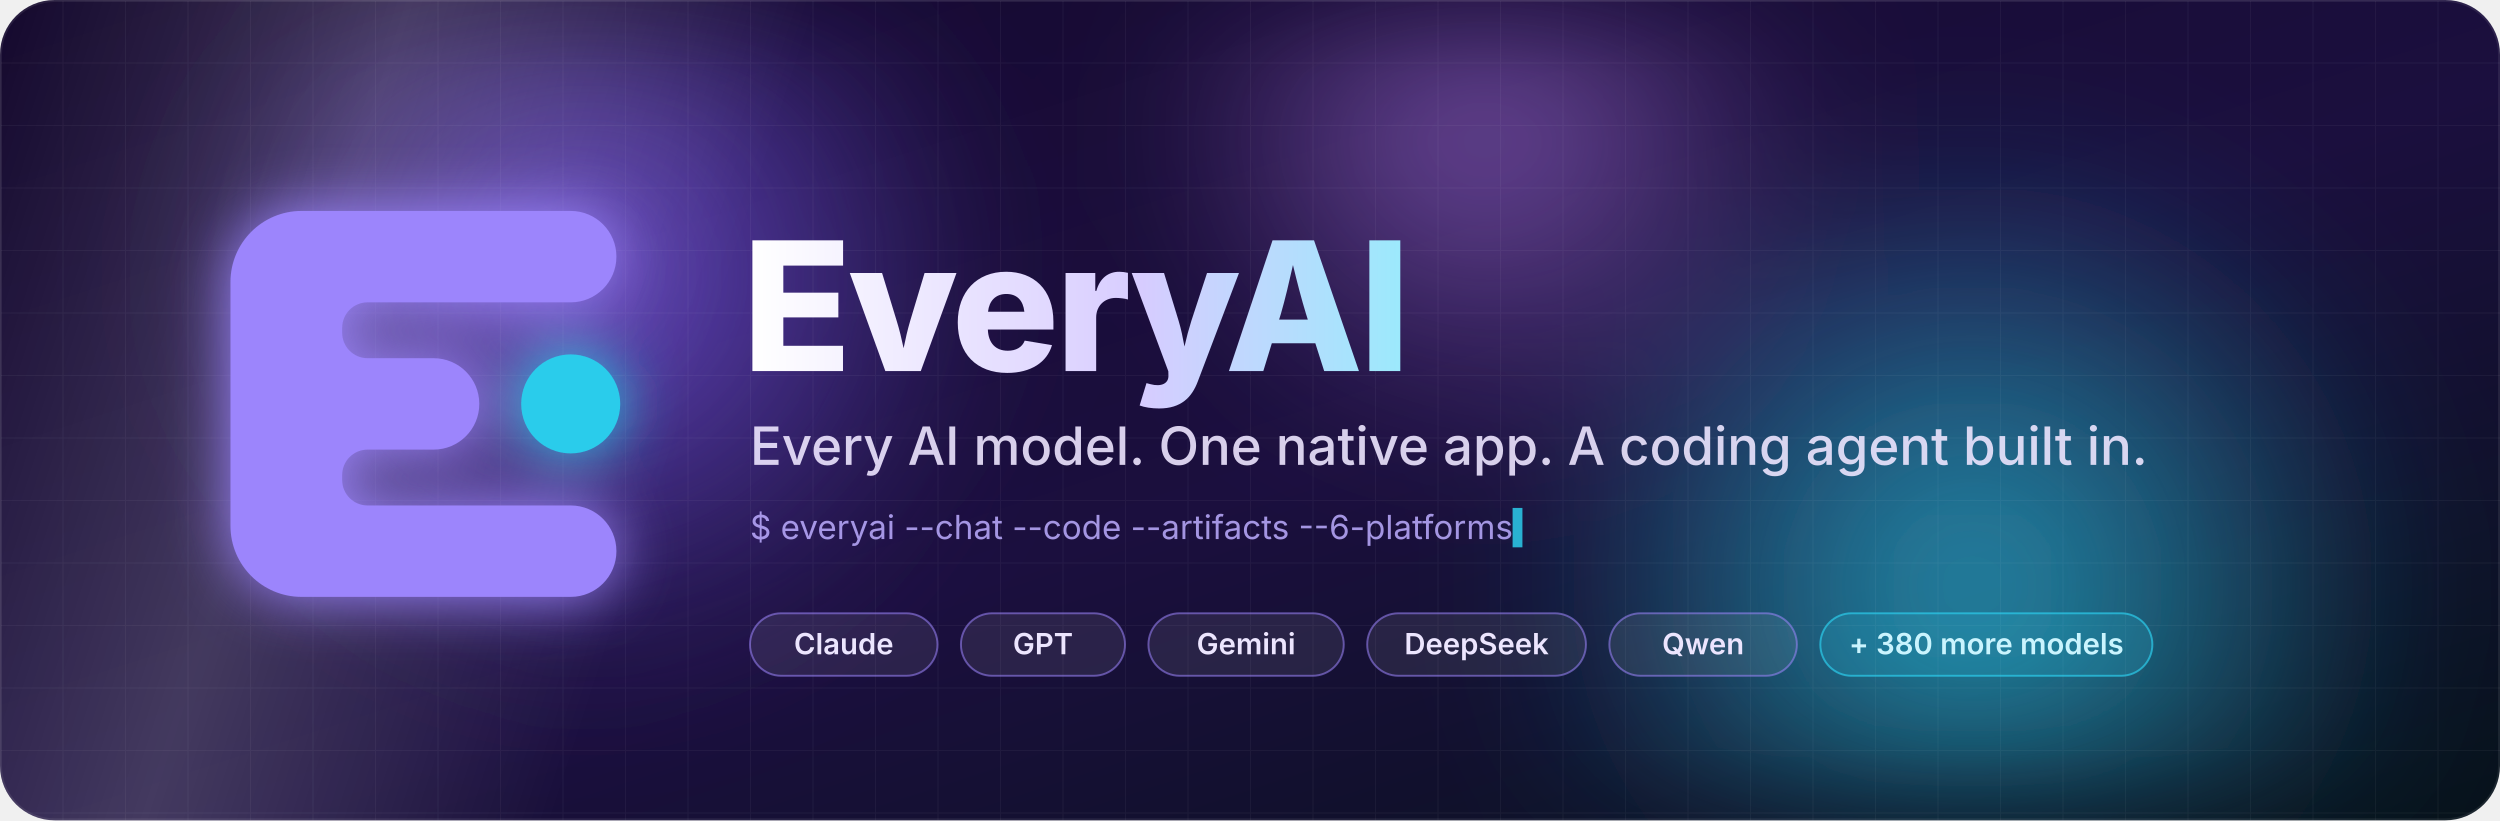
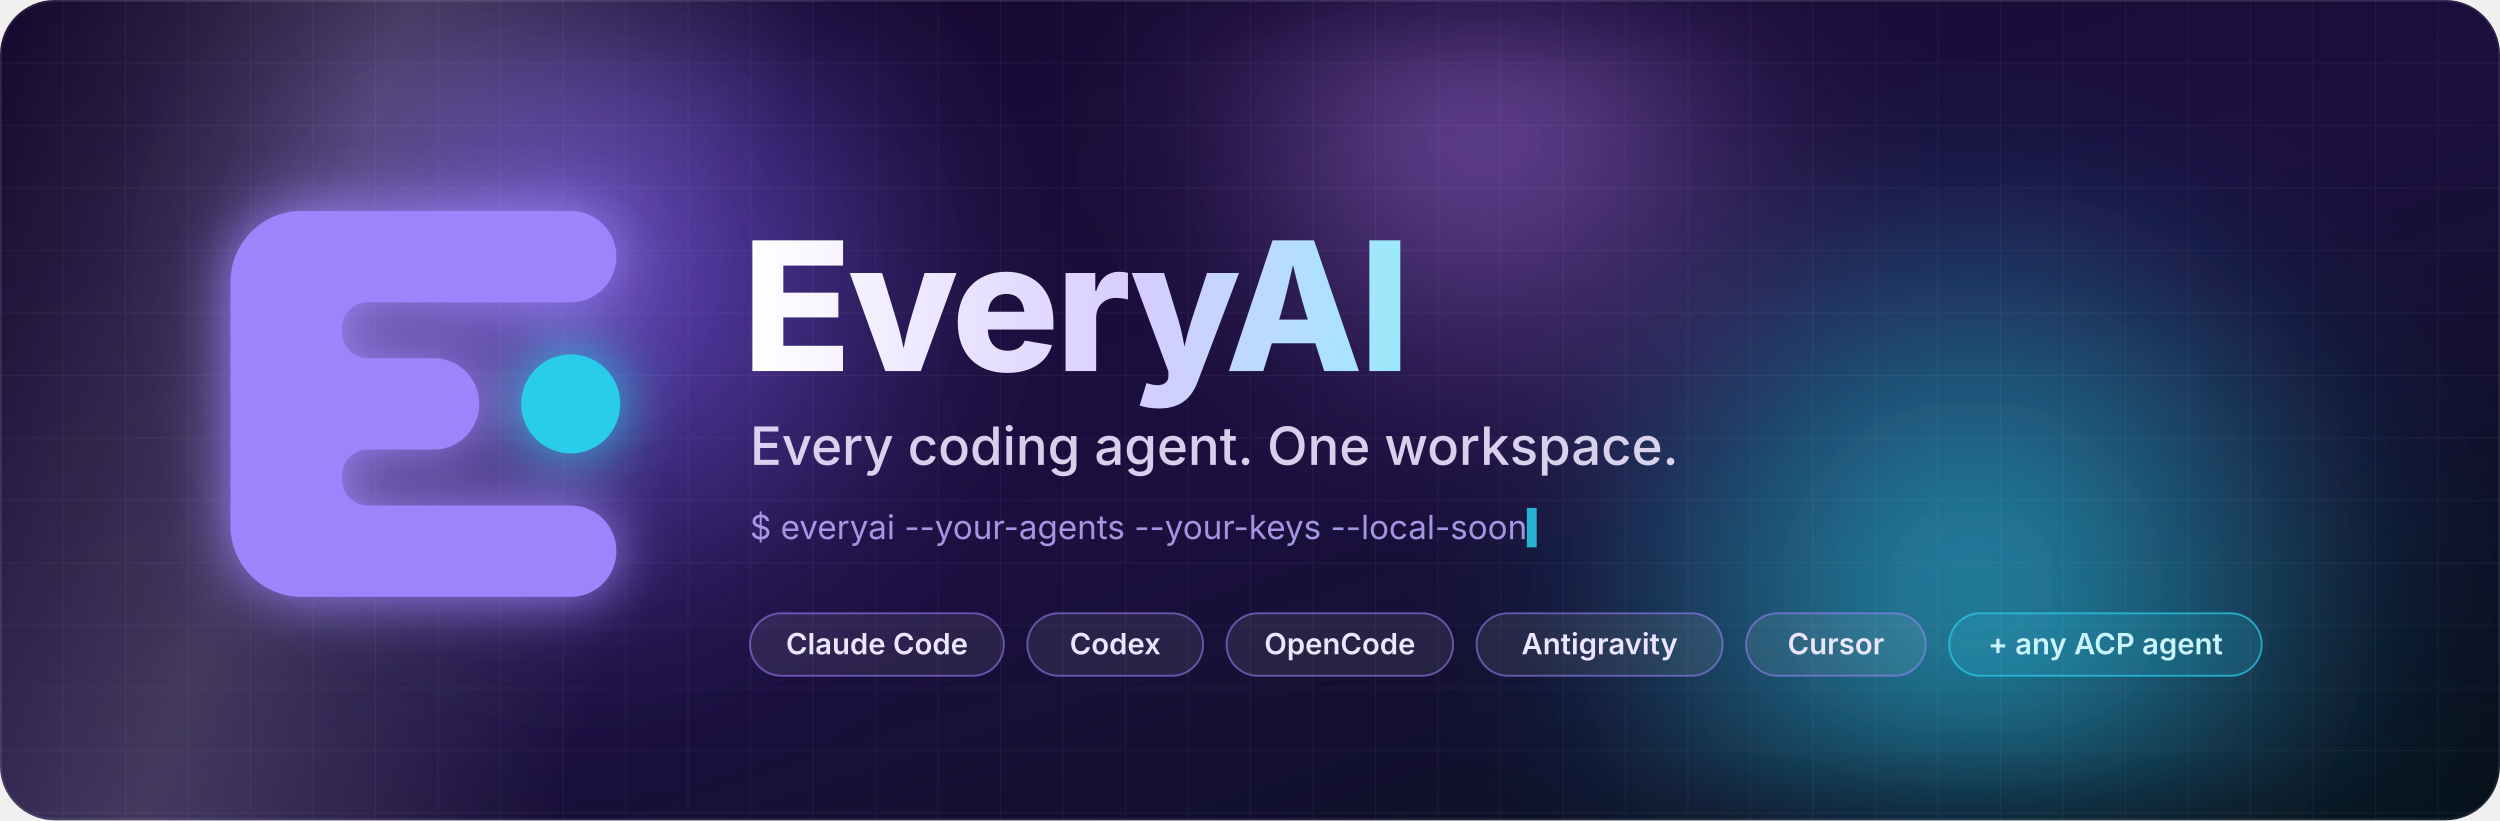
- <svg xmlns="http://www.w3.org/2000/svg" viewBox="0 0 1280 420" width="1280" height="420" role="img" aria-label="EveryAI: every AI model, one app">
+ <svg xmlns="http://www.w3.org/2000/svg" viewBox="0 0 1280 420" width="1280" height="420" role="img" aria-label="EveryAI: every coding agent, one workspace">
  <defs>
    <linearGradient id="bg" x1="0" y1="0" x2="1" y2="1">
      <stop offset="0" stop-color="#14082D" />
      <stop offset="0.55" stop-color="#1B0F3E" />
      <stop offset="1" stop-color="#06121A" />
    </linearGradient>
    <radialGradient id="violet" cx="50%" cy="50%" r="50%">
      <stop offset="0" stop-color="#7756E4" stop-opacity="0.85" />
      <stop offset="1" stop-color="#7756E4" stop-opacity="0" />
    </radialGradient>
    <radialGradient id="cyan" cx="50%" cy="50%" r="50%">
      <stop offset="0" stop-color="#2CCCEB" stop-opacity="0.7" />
      <stop offset="1" stop-color="#2CCCEB" stop-opacity="0" />
    </radialGradient>
    <radialGradient id="pink" cx="50%" cy="50%" r="50%">
      <stop offset="0" stop-color="#C084FC" stop-opacity="0.55" />
      <stop offset="1" stop-color="#C084FC" stop-opacity="0" />
    </radialGradient>
    <linearGradient id="title" x1="0" y1="0" x2="1" y2="0">
      <stop offset="0" stop-color="#FFFFFF" />
      <stop offset="0.6" stop-color="#D7CCFF" />
      <stop offset="1" stop-color="#9CE9FC" />
    </linearGradient>
    <linearGradient id="sheen" x1="0" y1="0" x2="1" y2="0">
      <stop offset="0" stop-color="#FFFFFF" stop-opacity="0" />
      <stop offset="0.5" stop-color="#FFFFFF" stop-opacity="0.18" />
      <stop offset="1" stop-color="#FFFFFF" stop-opacity="0" />
    </linearGradient>
    <filter id="blur" x="-50%" y="-50%" width="200%" height="200%">
      <feGaussianBlur stdDeviation="40" />
    </filter>
    <filter id="glow" x="-50%" y="-50%" width="200%" height="200%">
      <feGaussianBlur stdDeviation="6" result="b" />
      <feMerge>
        <feMergeNode in="b" />
        <feMergeNode in="SourceGraphic" />
      </feMerge>
    </filter>
    <pattern id="grid" width="32" height="32" patternUnits="userSpaceOnUse">
      <path d="M32 0H0V32" fill="none" stroke="#FFFFFF" stroke-opacity="0.045" stroke-width="1" />
    </pattern>
    <clipPath id="frame">
      <rect width="1280" height="420" rx="28" />
    </clipPath>
    <style>
      .orb { transform-box: fill-box; transform-origin: center; }
      .o1 { animation: drift1 14s ease-in-out infinite alternate; }
      .o2 { animation: drift2 18s ease-in-out infinite alternate; }
      .o3 { animation: drift3 22s ease-in-out infinite alternate; }
      @keyframes drift1 { from { transform: translate(-40px, -10px) scale(1); } to { transform: translate(90px, 40px) scale(1.25); } }
      @keyframes drift2 { from { transform: translate(30px, 20px) scale(1.1); } to { transform: translate(-110px, -30px) scale(0.9); } }
      @keyframes drift3 { from { transform: translate(0, 30px) scale(0.9); } to { transform: translate(60px, -40px) scale(1.2); } }
      .dot { transform-box: fill-box; transform-origin: center; animation: pulse 2.4s ease-in-out infinite; }
      @keyframes pulse { 0%, 100% { transform: scale(1); opacity: 1; } 50% { transform: scale(1.35); opacity: 0.75; } }
      .ring { transform-box: fill-box; transform-origin: center; animation: ring 2.4s ease-out infinite; }
      @keyframes ring { from { transform: scale(1); opacity: 0.8; } to { transform: scale(3.2); opacity: 0; } }
      .sheen { animation: sweep 6s ease-in-out infinite; }
      @keyframes sweep { 0% { transform: translateX(-700px); } 60%, 100% { transform: translateX(1400px); } }
      .pill { animation: float 6s ease-in-out infinite; }
      .p2 { animation-delay: -1.5s; } .p3 { animation-delay: -3s; } .p4 { animation-delay: -4.5s; } .p5 { animation-delay: -2.2s; } .p6 { animation-delay: -5.1s; }
      @keyframes float { 0%, 100% { transform: translateY(0); } 50% { transform: translateY(-7px); } }
      .caret { animation: blink 1.1s steps(1) infinite; }
      @keyframes blink { 50% { opacity: 0; } }
      text { font-family: -apple-system, BlinkMacSystemFont, "Segoe UI", Inter, Roboto, Helvetica, Arial, sans-serif; }
    </style>
  </defs>
  <g clip-path="url(#frame)">
    <rect width="1280" height="420" fill="url(#bg)" />
    <g filter="url(#blur)">
      <circle class="orb o1" cx="300" cy="140" r="210" fill="url(#violet)" />
      <circle class="orb o2" cx="1010" cy="300" r="230" fill="url(#cyan)" />
      <circle class="orb o3" cx="760" cy="60" r="170" fill="url(#pink)" />
    </g>
    <rect width="1280" height="420" fill="url(#grid)" />
    <rect class="sheen" x="0" y="0" width="420" height="420" fill="url(#sheen)" transform="skewX(-18)" />
    <g transform="translate(118 108) scale(2.6)" filter="url(#glow)">
      <path fill="#9C85FC" d="M26 12H79A9 9 0 0 1 79 30H39A5 5 0 0 0 34 35V36A5 5 0 0 0 39 41H52A9 9 0 0 1 52 59H39A5 5 0 0 0 34 64V65A5 5 0 0 0 39 70H79A9 9 0 0 1 79 88H26A14 14 0 0 1 12 74V26A14 14 0 0 1 26 12Z" transform="translate(-12 -12)" />
      <circle class="ring" cx="67" cy="38" r="9" fill="none" stroke="#2CCCEB" stroke-width="1.5" />
      <circle class="dot" cx="67" cy="38" r="9" fill="#2CCCEB" />
    </g>
    <text x="380" y="190" font-size="92" font-weight="800" letter-spacing="-2" fill="url(#title)">EveryAI</text>
-     <text x="384" y="238" font-size="27" font-weight="500" fill="#ECE5FE" fill-opacity="0.9">Every AI model. One native app. A coding agent built in.</text>
-     <text x="384" y="276" font-size="17" fill="#BCADFF" fill-opacity="0.85" font-family="SFMono-Regular, Menlo, Consolas, monospace">$ everyai --chat --code --artifacts --6-platforms<tspan class="caret" fill="#2CCCEB">▍</tspan>
+     <text x="384" y="238" font-size="27" font-weight="500" fill="#ECE5FE" fill-opacity="0.9">Every coding agent. One workspace.</text>
+     <text x="384" y="276" font-size="17" fill="#BCADFF" fill-opacity="0.85" font-family="SFMono-Regular, Menlo, Consolas, monospace">$ everyai --your-agents --your-keys --local-soon<tspan class="caret" fill="#2CCCEB">▍</tspan>
    </text>
    <g font-size="15" font-weight="600">
      <g class="pill p1">
-         <rect x="384" y="314" width="96" height="32" rx="16" fill="#FFFFFF" fill-opacity="0.08" stroke="#9C85FC" stroke-opacity="0.55" />
-         <text x="432" y="335" text-anchor="middle" fill="#ECE5FE">Claude</text>
+         <rect x="384" y="314" width="130" height="32" rx="16" fill="#FFFFFF" fill-opacity="0.08" stroke="#9C85FC" stroke-opacity="0.55" />
+         <text x="449" y="335" text-anchor="middle" fill="#ECE5FE">Claude Code</text>
      </g>
      <g class="pill p2">
-         <rect x="492" y="314" width="84" height="32" rx="16" fill="#FFFFFF" fill-opacity="0.08" stroke="#9C85FC" stroke-opacity="0.55" />
-         <text x="534" y="335" text-anchor="middle" fill="#ECE5FE">GPT</text>
+         <rect x="526" y="314" width="90" height="32" rx="16" fill="#FFFFFF" fill-opacity="0.08" stroke="#9C85FC" stroke-opacity="0.55" />
+         <text x="571" y="335" text-anchor="middle" fill="#ECE5FE">Codex</text>
      </g>
      <g class="pill p3">
-         <rect x="588" y="314" width="100" height="32" rx="16" fill="#FFFFFF" fill-opacity="0.08" stroke="#9C85FC" stroke-opacity="0.55" />
-         <text x="638" y="335" text-anchor="middle" fill="#ECE5FE">Gemini</text>
+         <rect x="628" y="314" width="116" height="32" rx="16" fill="#FFFFFF" fill-opacity="0.08" stroke="#9C85FC" stroke-opacity="0.55" />
+         <text x="686" y="335" text-anchor="middle" fill="#ECE5FE">OpenCode</text>
      </g>
      <g class="pill p4">
-         <rect x="700" y="314" width="112" height="32" rx="16" fill="#FFFFFF" fill-opacity="0.08" stroke="#9C85FC" stroke-opacity="0.55" />
-         <text x="756" y="335" text-anchor="middle" fill="#ECE5FE">DeepSeek</text>
+         <rect x="756" y="314" width="126" height="32" rx="16" fill="#FFFFFF" fill-opacity="0.08" stroke="#9C85FC" stroke-opacity="0.55" />
+         <text x="819" y="335" text-anchor="middle" fill="#ECE5FE">Antigravity</text>
      </g>
      <g class="pill p5">
-         <rect x="824" y="314" width="96" height="32" rx="16" fill="#FFFFFF" fill-opacity="0.08" stroke="#9C85FC" stroke-opacity="0.55" />
-         <text x="872" y="335" text-anchor="middle" fill="#ECE5FE">Qwen</text>
+         <rect x="894" y="314" width="92" height="32" rx="16" fill="#FFFFFF" fill-opacity="0.08" stroke="#9C85FC" stroke-opacity="0.55" />
+         <text x="940" y="335" text-anchor="middle" fill="#ECE5FE">Cursor</text>
      </g>
      <g class="pill p6">
-         <rect x="932" y="314" width="170" height="32" rx="16" fill="#2CCCEB" fill-opacity="0.16" stroke="#2CCCEB" stroke-opacity="0.7" />
-         <text x="1017" y="335" text-anchor="middle" fill="#CAF4FE">+ 380 more models</text>
+         <rect x="998" y="314" width="160" height="32" rx="16" fill="#2CCCEB" fill-opacity="0.16" stroke="#2CCCEB" stroke-opacity="0.7" />
+         <text x="1078" y="335" text-anchor="middle" fill="#CAF4FE">+ any ACP agent</text>
      </g>
    </g>
    <rect x="0.5" y="0.5" width="1279" height="419" rx="27.5" fill="none" stroke="#FFFFFF" stroke-opacity="0.08" />
  </g>
</svg>
